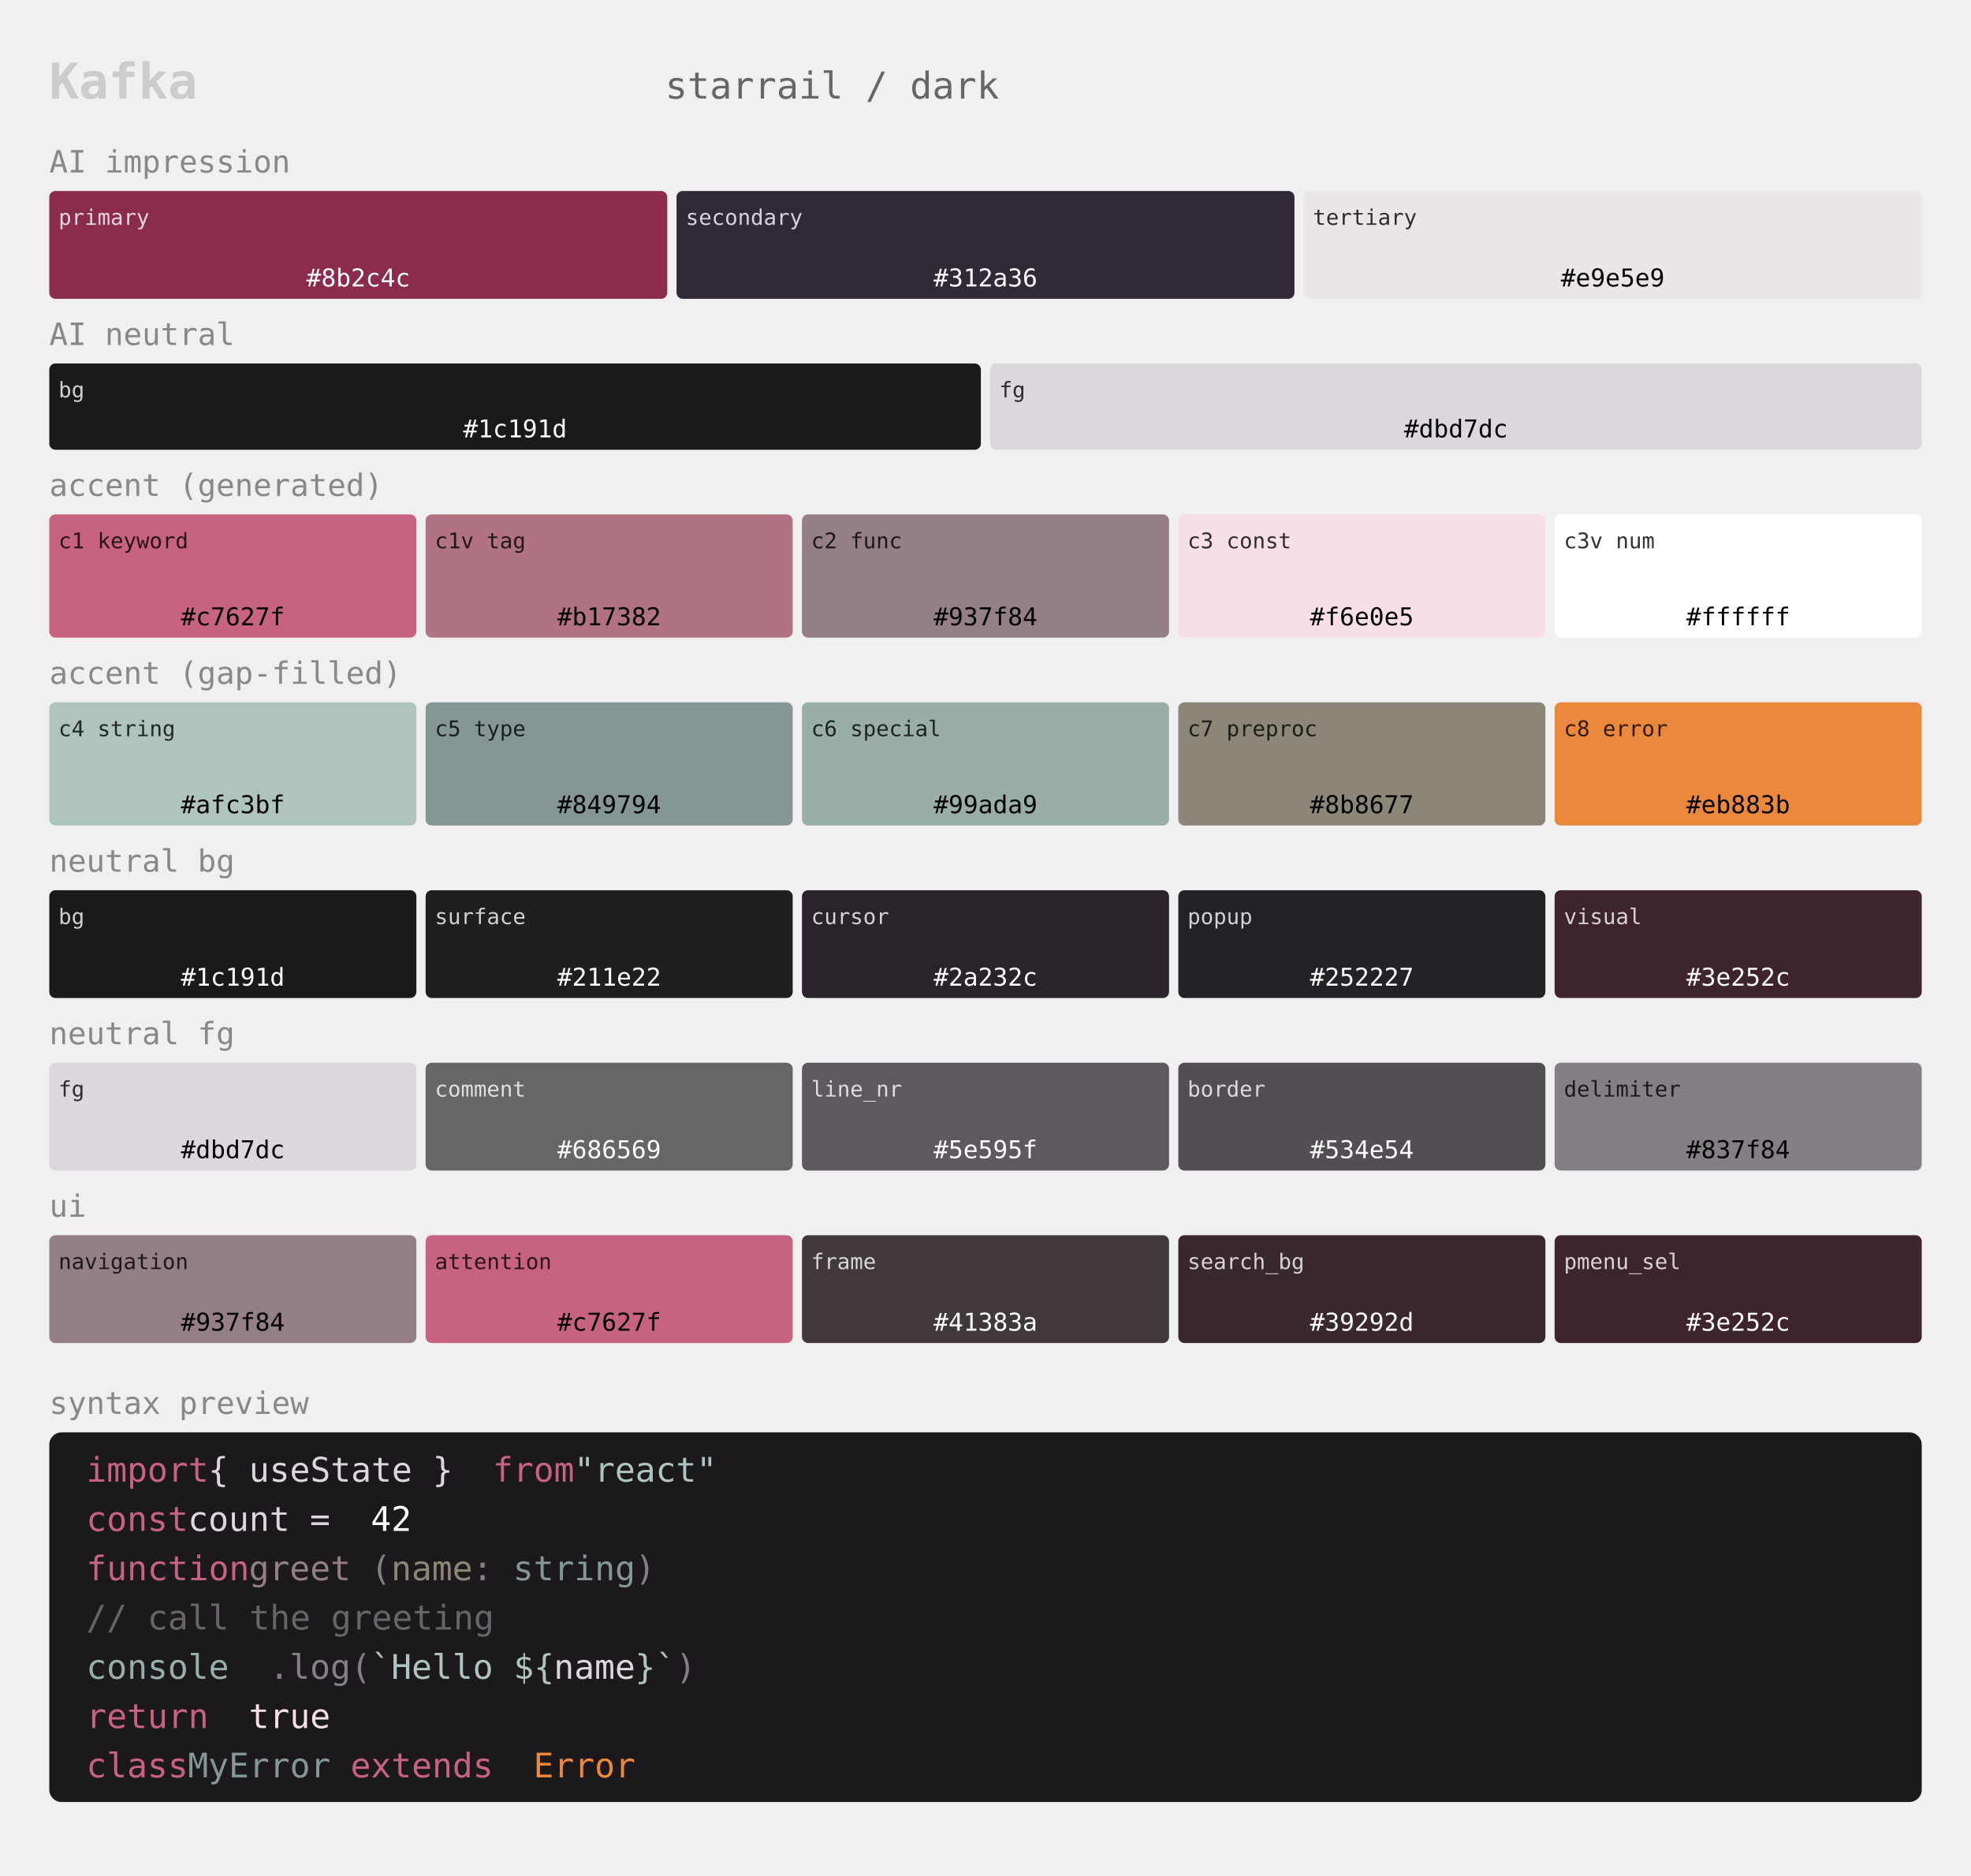
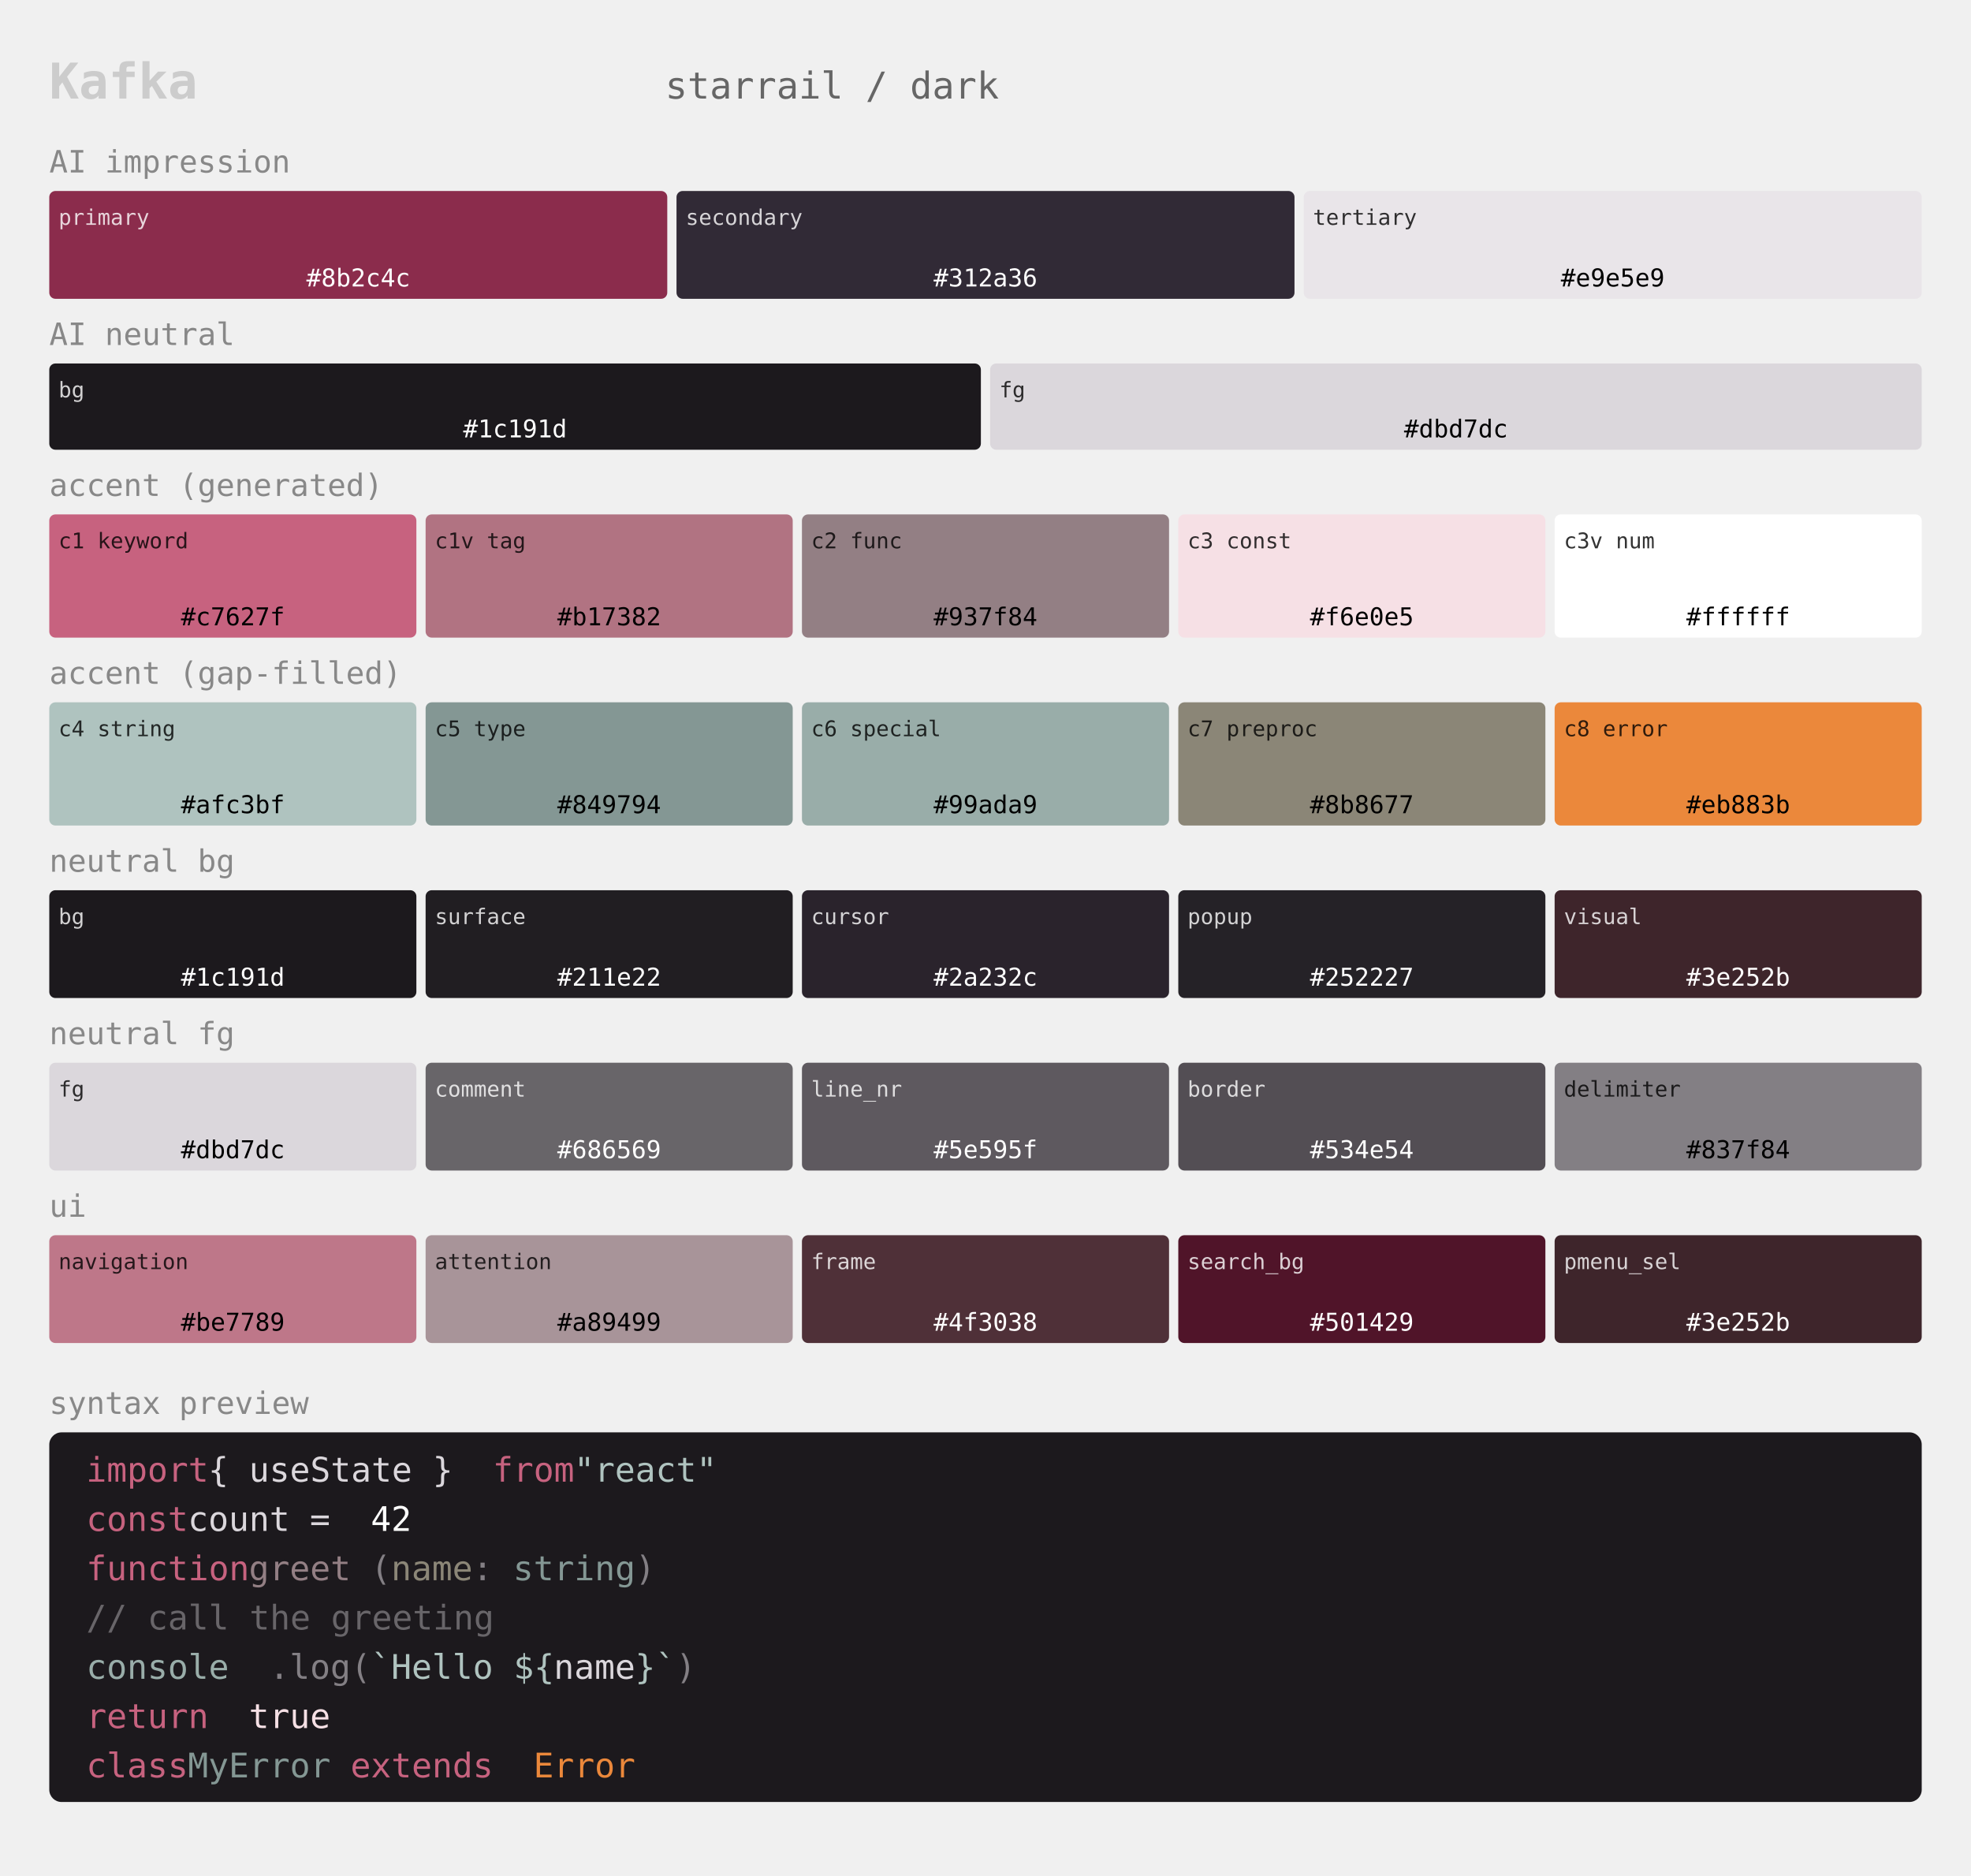
<svg xmlns="http://www.w3.org/2000/svg" width="640" height="609" style="background:#0a0a0a; font-family:ui-monospace,monospace;">
  <text x="16" y="32" fill="#ccc" font-size="16" font-weight="bold">Kafka</text>
  <text x="216" y="32" fill="#666" font-size="12">starrail / dark</text>
  <text x="16" y="56" fill="#888" font-size="10">AI impression</text>
  <rect x="16" y="62" width="200.667" height="35" fill="#8b2c4c" rx="2" />
  <text x="19" y="73" fill="#ffffff" font-size="7" opacity="0.8">primary</text>
  <text x="116.333" y="93" fill="#ffffff" font-size="8" text-anchor="middle">#8b2c4c</text>
  <rect x="219.667" y="62" width="200.667" height="35" fill="#312a36" rx="2" />
  <text x="222.667" y="73" fill="#ffffff" font-size="7" opacity="0.8">secondary</text>
  <text x="320" y="93" fill="#ffffff" font-size="8" text-anchor="middle">#312a36</text>
  <rect x="423.333" y="62" width="200.667" height="35" fill="#e9e5e9" rx="2" />
  <text x="426.333" y="73" fill="#000000" font-size="7" opacity="0.8">tertiary</text>
  <text x="523.667" y="93" fill="#000000" font-size="8" text-anchor="middle">#e9e5e9</text>
  <text x="16" y="112" fill="#888" font-size="10">AI neutral</text>
  <rect x="16" y="118" width="302.5" height="28" fill="#1c191d" rx="2" />
  <text x="19" y="129" fill="#ffffff" font-size="7" opacity="0.8">bg</text>
  <text x="167.25" y="142" fill="#ffffff" font-size="8" text-anchor="middle">#1c191d</text>
  <rect x="321.5" y="118" width="302.5" height="28" fill="#dbd7dc" rx="2" />
  <text x="324.5" y="129" fill="#000000" font-size="7" opacity="0.8">fg</text>
  <text x="472.75" y="142" fill="#000000" font-size="8" text-anchor="middle">#dbd7dc</text>
  <text x="16" y="161" fill="#888" font-size="10">accent (generated)</text>
  <rect x="16" y="167" width="119.2" height="40" fill="#c7627f" rx="2" />
  <text x="19" y="178" fill="#000000" font-size="7" opacity="0.8">c1 keyword</text>
  <text x="75.6" y="203" fill="#000000" font-size="8" text-anchor="middle">#c7627f</text>
  <rect x="138.2" y="167" width="119.2" height="40" fill="#b17382" rx="2" />
  <text x="141.2" y="178" fill="#000000" font-size="7" opacity="0.8">c1v tag</text>
  <text x="197.8" y="203" fill="#000000" font-size="8" text-anchor="middle">#b17382</text>
  <rect x="260.4" y="167" width="119.2" height="40" fill="#937f84" rx="2" />
  <text x="263.4" y="178" fill="#000000" font-size="7" opacity="0.8">c2 func</text>
  <text x="320" y="203" fill="#000000" font-size="8" text-anchor="middle">#937f84</text>
  <rect x="382.6" y="167" width="119.2" height="40" fill="#f6e0e5" rx="2" />
  <text x="385.6" y="178" fill="#000000" font-size="7" opacity="0.8">c3 const</text>
  <text x="442.2" y="203" fill="#000000" font-size="8" text-anchor="middle">#f6e0e5</text>
  <rect x="504.8" y="167" width="119.2" height="40" fill="#ffffff" rx="2" />
  <text x="507.8" y="178" fill="#000000" font-size="7" opacity="0.8">c3v num</text>
  <text x="564.4" y="203" fill="#000000" font-size="8" text-anchor="middle">#ffffff</text>
  <text x="16" y="222" fill="#888" font-size="10">accent (gap-filled)</text>
  <rect x="16" y="228" width="119.2" height="40" fill="#afc3bf" rx="2" />
  <text x="19" y="239" fill="#000000" font-size="7" opacity="0.8">c4 string</text>
  <text x="75.6" y="264" fill="#000000" font-size="8" text-anchor="middle">#afc3bf</text>
  <rect x="138.2" y="228" width="119.2" height="40" fill="#849794" rx="2" />
  <text x="141.2" y="239" fill="#000000" font-size="7" opacity="0.8">c5 type</text>
  <text x="197.8" y="264" fill="#000000" font-size="8" text-anchor="middle">#849794</text>
  <rect x="260.4" y="228" width="119.2" height="40" fill="#99ada9" rx="2" />
  <text x="263.4" y="239" fill="#000000" font-size="7" opacity="0.8">c6 special</text>
  <text x="320" y="264" fill="#000000" font-size="8" text-anchor="middle">#99ada9</text>
  <rect x="382.6" y="228" width="119.2" height="40" fill="#8b8677" rx="2" />
  <text x="385.6" y="239" fill="#000000" font-size="7" opacity="0.8">c7 preproc</text>
  <text x="442.2" y="264" fill="#000000" font-size="8" text-anchor="middle">#8b8677</text>
  <rect x="504.8" y="228" width="119.2" height="40" fill="#eb883b" rx="2" />
  <text x="507.8" y="239" fill="#000000" font-size="7" opacity="0.8">c8 error</text>
  <text x="564.4" y="264" fill="#000000" font-size="8" text-anchor="middle">#eb883b</text>
  <text x="16" y="283" fill="#888" font-size="10">neutral bg</text>
  <rect x="16" y="289" width="119.2" height="35" fill="#1c191d" rx="2" />
  <text x="19" y="300" fill="#ffffff" font-size="7" opacity="0.8">bg</text>
  <text x="75.6" y="320" fill="#ffffff" font-size="8" text-anchor="middle">#1c191d</text>
  <rect x="138.2" y="289" width="119.2" height="35" fill="#211e22" rx="2" />
  <text x="141.2" y="300" fill="#ffffff" font-size="7" opacity="0.8">surface</text>
  <text x="197.8" y="320" fill="#ffffff" font-size="8" text-anchor="middle">#211e22</text>
  <rect x="260.4" y="289" width="119.2" height="35" fill="#2a232c" rx="2" />
  <text x="263.4" y="300" fill="#ffffff" font-size="7" opacity="0.8">cursor</text>
  <text x="320" y="320" fill="#ffffff" font-size="8" text-anchor="middle">#2a232c</text>
  <rect x="382.6" y="289" width="119.2" height="35" fill="#252227" rx="2" />
  <text x="385.6" y="300" fill="#ffffff" font-size="7" opacity="0.8">popup</text>
  <text x="442.2" y="320" fill="#ffffff" font-size="8" text-anchor="middle">#252227</text>
-   <rect x="504.8" y="289" width="119.2" height="35" fill="#3e252c" rx="2" />
+   <rect x="504.8" y="289" width="119.2" height="35" fill="#3e252b" rx="2" />
  <text x="507.8" y="300" fill="#ffffff" font-size="7" opacity="0.8">visual</text>
-   <text x="564.4" y="320" fill="#ffffff" font-size="8" text-anchor="middle">#3e252c</text>
+   <text x="564.4" y="320" fill="#ffffff" font-size="8" text-anchor="middle">#3e252b</text>
  <text x="16" y="339" fill="#888" font-size="10">neutral fg</text>
  <rect x="16" y="345" width="119.2" height="35" fill="#dbd7dc" rx="2" />
  <text x="19" y="356" fill="#000000" font-size="7" opacity="0.8">fg</text>
  <text x="75.6" y="376" fill="#000000" font-size="8" text-anchor="middle">#dbd7dc</text>
  <rect x="138.2" y="345" width="119.2" height="35" fill="#686569" rx="2" />
  <text x="141.2" y="356" fill="#ffffff" font-size="7" opacity="0.8">comment</text>
  <text x="197.8" y="376" fill="#ffffff" font-size="8" text-anchor="middle">#686569</text>
  <rect x="260.4" y="345" width="119.2" height="35" fill="#5e595f" rx="2" />
  <text x="263.4" y="356" fill="#ffffff" font-size="7" opacity="0.8">line_nr</text>
  <text x="320" y="376" fill="#ffffff" font-size="8" text-anchor="middle">#5e595f</text>
  <rect x="382.6" y="345" width="119.2" height="35" fill="#534e54" rx="2" />
  <text x="385.6" y="356" fill="#ffffff" font-size="7" opacity="0.8">border</text>
  <text x="442.2" y="376" fill="#ffffff" font-size="8" text-anchor="middle">#534e54</text>
  <rect x="504.8" y="345" width="119.2" height="35" fill="#837f84" rx="2" />
  <text x="507.8" y="356" fill="#000000" font-size="7" opacity="0.8">delimiter</text>
  <text x="564.4" y="376" fill="#000000" font-size="8" text-anchor="middle">#837f84</text>
  <text x="16" y="395" fill="#888" font-size="10">ui</text>
-   <rect x="16" y="401" width="119.2" height="35" fill="#937f84" rx="2" />
+   <rect x="16" y="401" width="119.2" height="35" fill="#be7789" rx="2" />
  <text x="19" y="412" fill="#000000" font-size="7" opacity="0.8">navigation</text>
-   <text x="75.6" y="432" fill="#000000" font-size="8" text-anchor="middle">#937f84</text>
-   <rect x="138.2" y="401" width="119.2" height="35" fill="#c7627f" rx="2" />
+   <text x="75.6" y="432" fill="#000000" font-size="8" text-anchor="middle">#be7789</text>
+   <rect x="138.2" y="401" width="119.2" height="35" fill="#a89499" rx="2" />
  <text x="141.2" y="412" fill="#000000" font-size="7" opacity="0.8">attention</text>
-   <text x="197.8" y="432" fill="#000000" font-size="8" text-anchor="middle">#c7627f</text>
-   <rect x="260.4" y="401" width="119.2" height="35" fill="#41383a" rx="2" />
+   <text x="197.8" y="432" fill="#000000" font-size="8" text-anchor="middle">#a89499</text>
+   <rect x="260.4" y="401" width="119.2" height="35" fill="#4f3038" rx="2" />
  <text x="263.4" y="412" fill="#ffffff" font-size="7" opacity="0.8">frame</text>
-   <text x="320" y="432" fill="#ffffff" font-size="8" text-anchor="middle">#41383a</text>
-   <rect x="382.6" y="401" width="119.2" height="35" fill="#39292d" rx="2" />
+   <text x="320" y="432" fill="#ffffff" font-size="8" text-anchor="middle">#4f3038</text>
+   <rect x="382.6" y="401" width="119.2" height="35" fill="#501429" rx="2" />
  <text x="385.6" y="412" fill="#ffffff" font-size="7" opacity="0.8">search_bg</text>
-   <text x="442.2" y="432" fill="#ffffff" font-size="8" text-anchor="middle">#39292d</text>
-   <rect x="504.8" y="401" width="119.2" height="35" fill="#3e252c" rx="2" />
+   <text x="442.2" y="432" fill="#ffffff" font-size="8" text-anchor="middle">#501429</text>
+   <rect x="504.8" y="401" width="119.2" height="35" fill="#3e252b" rx="2" />
  <text x="507.8" y="412" fill="#ffffff" font-size="7" opacity="0.8">pmenu_sel</text>
-   <text x="564.4" y="432" fill="#ffffff" font-size="8" text-anchor="middle">#3e252c</text>
+   <text x="564.4" y="432" fill="#ffffff" font-size="8" text-anchor="middle">#3e252b</text>
  <text x="16" y="459" fill="#888" font-size="10">syntax preview</text>
  <rect x="16" y="465" width="608" height="120" fill="#1c191d" rx="4" />
  <text x="28" y="481" fill="#c7627f" font-size="11" font-family="monospace">import</text>
  <text x="67.6" y="481" fill="#dbd7dc" font-size="11" font-family="monospace"> { useState } </text>
  <text x="160" y="481" fill="#c7627f" font-size="11" font-family="monospace">from</text>
  <text x="186.4" y="481" fill="#afc3bf" font-size="11" font-family="monospace"> "react"</text>
  <text x="28" y="497" fill="#c7627f" font-size="11" font-family="monospace">const</text>
  <text x="61" y="497" fill="#dbd7dc" font-size="11" font-family="monospace"> count</text>
  <text x="100.6" y="497" fill="#dbd7dc" font-size="11" font-family="monospace"> = </text>
  <text x="120.4" y="497" fill="#ffffff" font-size="11" font-family="monospace">42</text>
  <text x="28" y="513" fill="#c7627f" font-size="11" font-family="monospace">function</text>
  <text x="80.8" y="513" fill="#937f84" font-size="11" font-family="monospace"> greet</text>
  <text x="120.4" y="513" fill="#837f84" font-size="11" font-family="monospace">(</text>
  <text x="127" y="513" fill="#8b8677" font-size="11" font-family="monospace">name</text>
  <text x="153.4" y="513" fill="#837f84" font-size="11" font-family="monospace">: </text>
  <text x="166.6" y="513" fill="#849794" font-size="11" font-family="monospace">string</text>
  <text x="206.2" y="513" fill="#837f84" font-size="11" font-family="monospace">)</text>
  <text x="28" y="529" fill="#686569" font-size="11" font-family="monospace">  // call the greeting</text>
  <text x="28" y="545" fill="#99ada9" font-size="11" font-family="monospace">  console</text>
  <text x="87.4" y="545" fill="#837f84" font-size="11" font-family="monospace">.log(</text>
  <text x="120.4" y="545" fill="#afc3bf" font-size="11" font-family="monospace">`Hello ${</text>
  <text x="179.8" y="545" fill="#dbd7dc" font-size="11" font-family="monospace">name</text>
  <text x="206.2" y="545" fill="#afc3bf" font-size="11" font-family="monospace">}`</text>
  <text x="219.4" y="545" fill="#837f84" font-size="11" font-family="monospace">)</text>
  <text x="28" y="561" fill="#c7627f" font-size="11" font-family="monospace">  return</text>
  <text x="80.8" y="561" fill="#f6e0e5" font-size="11" font-family="monospace"> true</text>
  <text x="28" y="577" fill="#c7627f" font-size="11" font-family="monospace">class</text>
  <text x="61" y="577" fill="#849794" font-size="11" font-family="monospace"> MyError</text>
  <text x="113.8" y="577" fill="#c7627f" font-size="11" font-family="monospace"> extends </text>
  <text x="173.2" y="577" fill="#eb883b" font-size="11" font-family="monospace">Error</text>
</svg>
